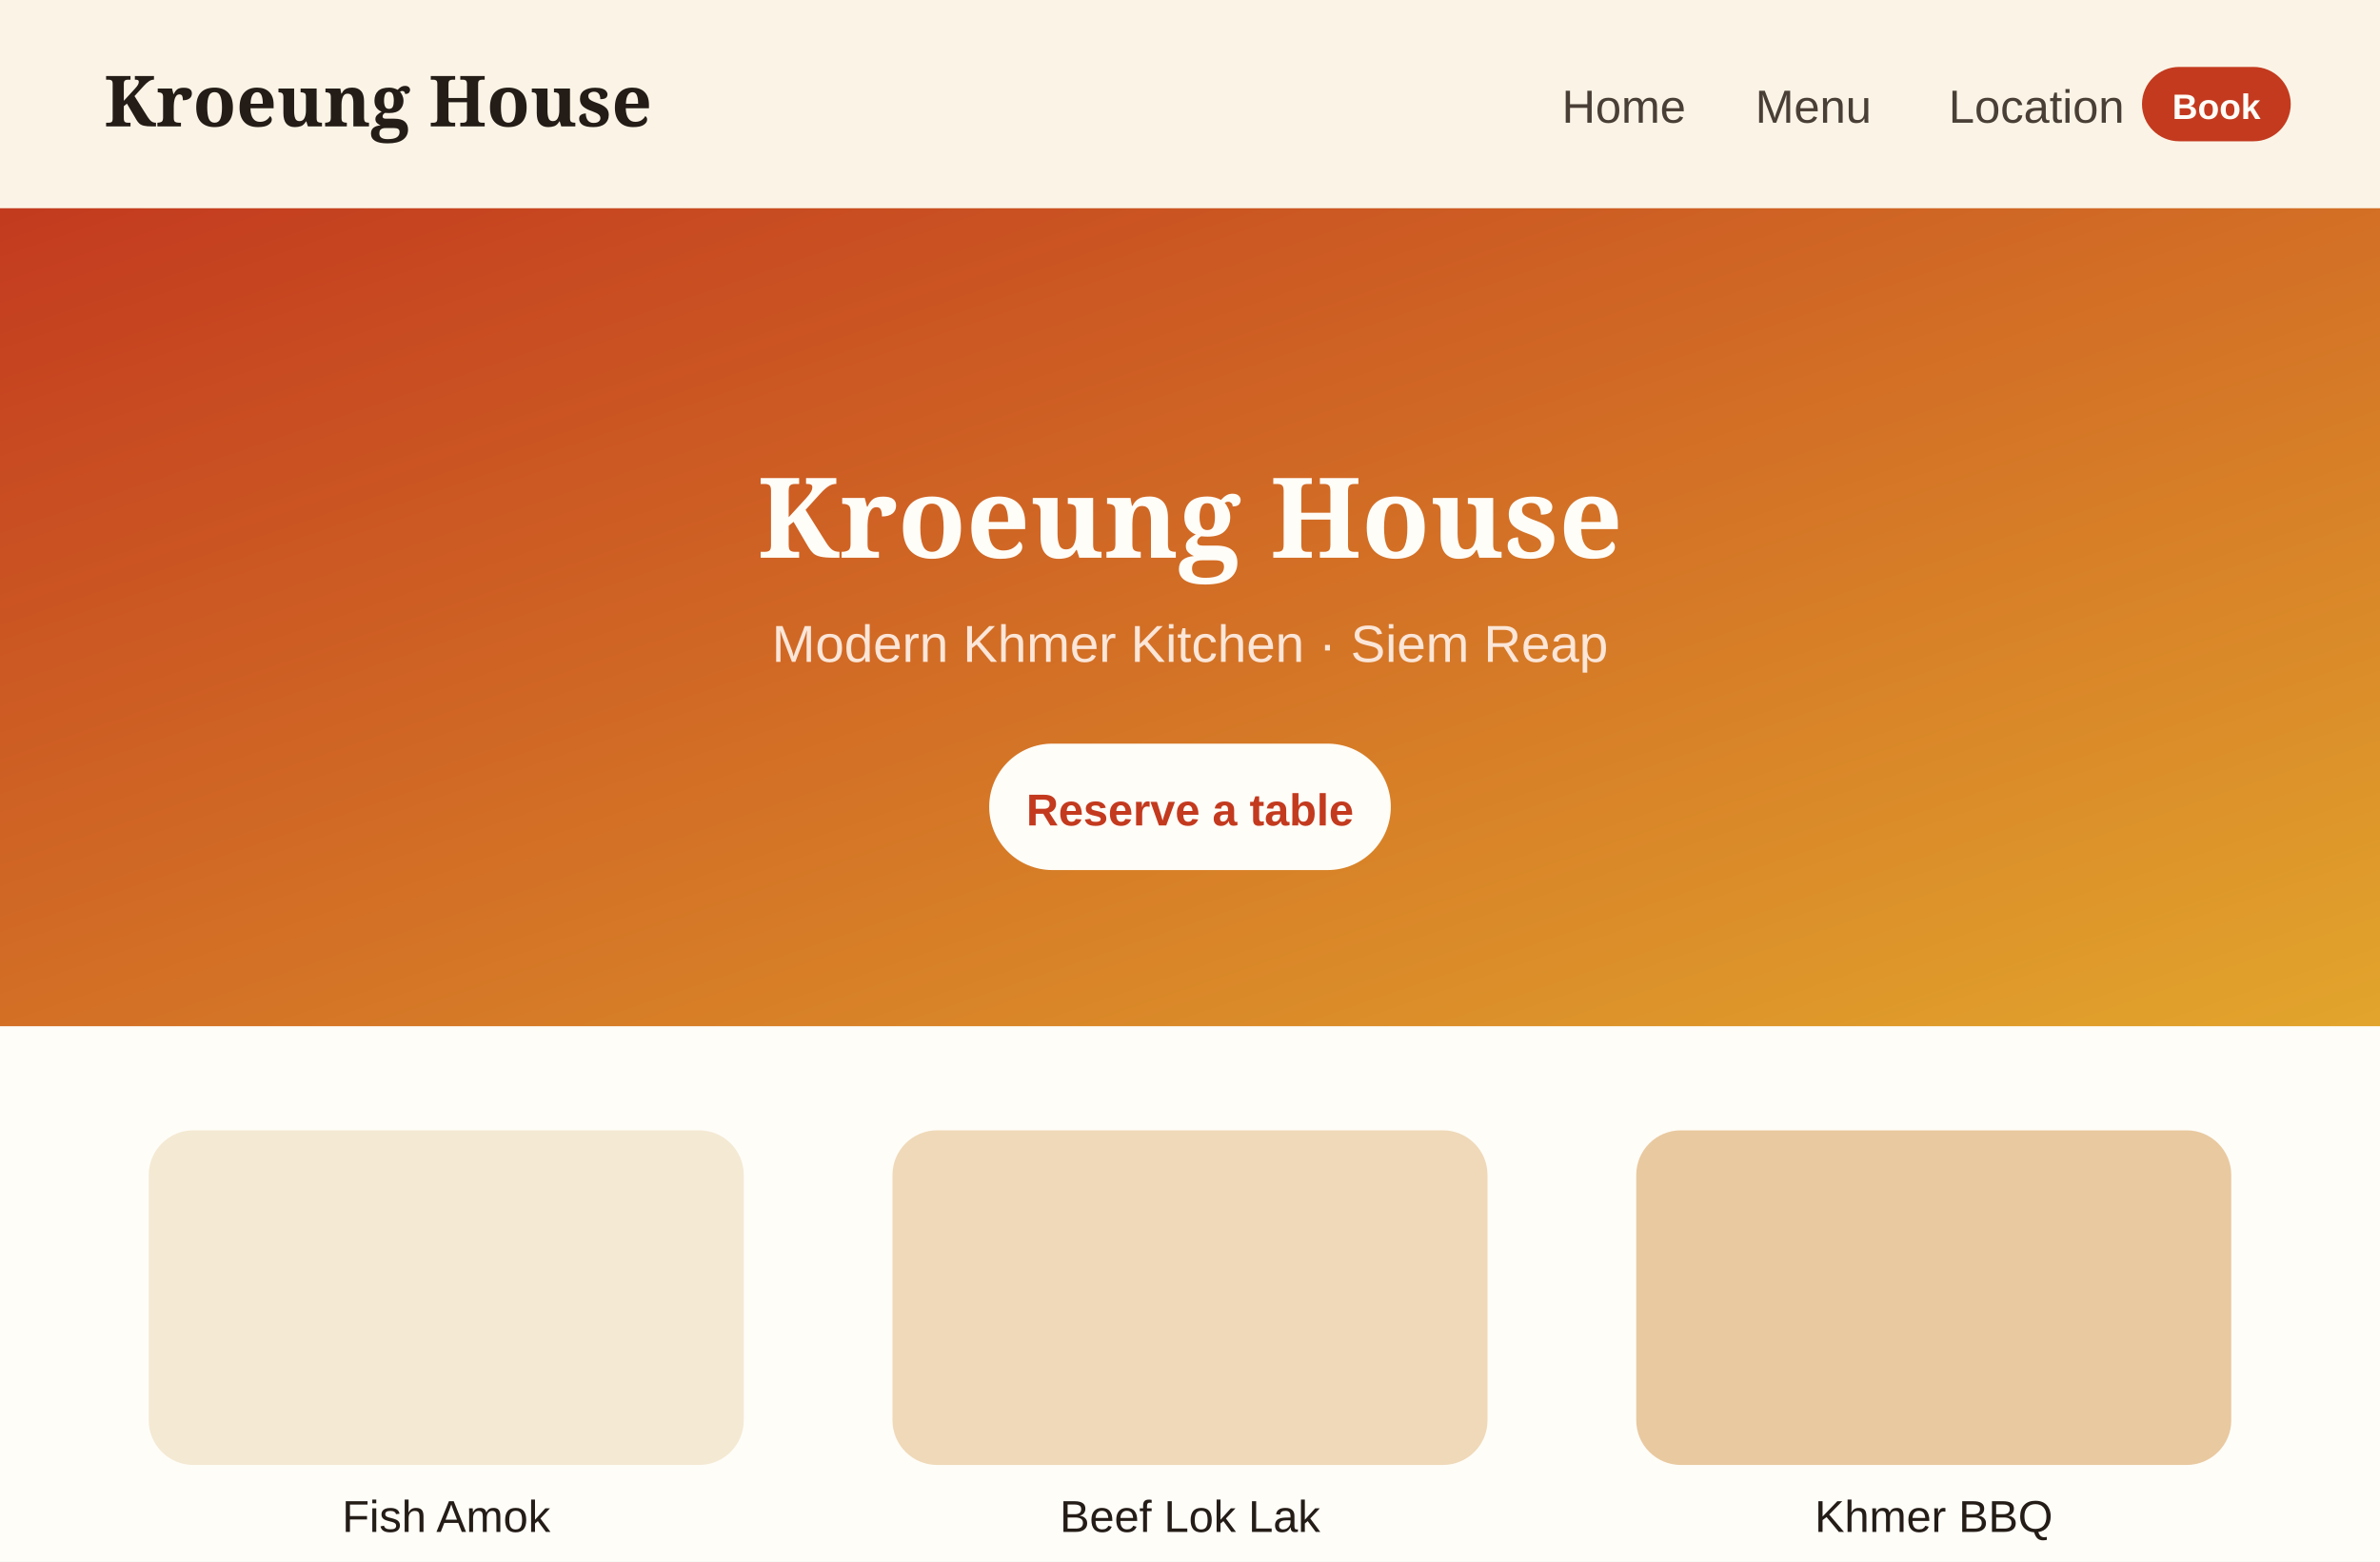
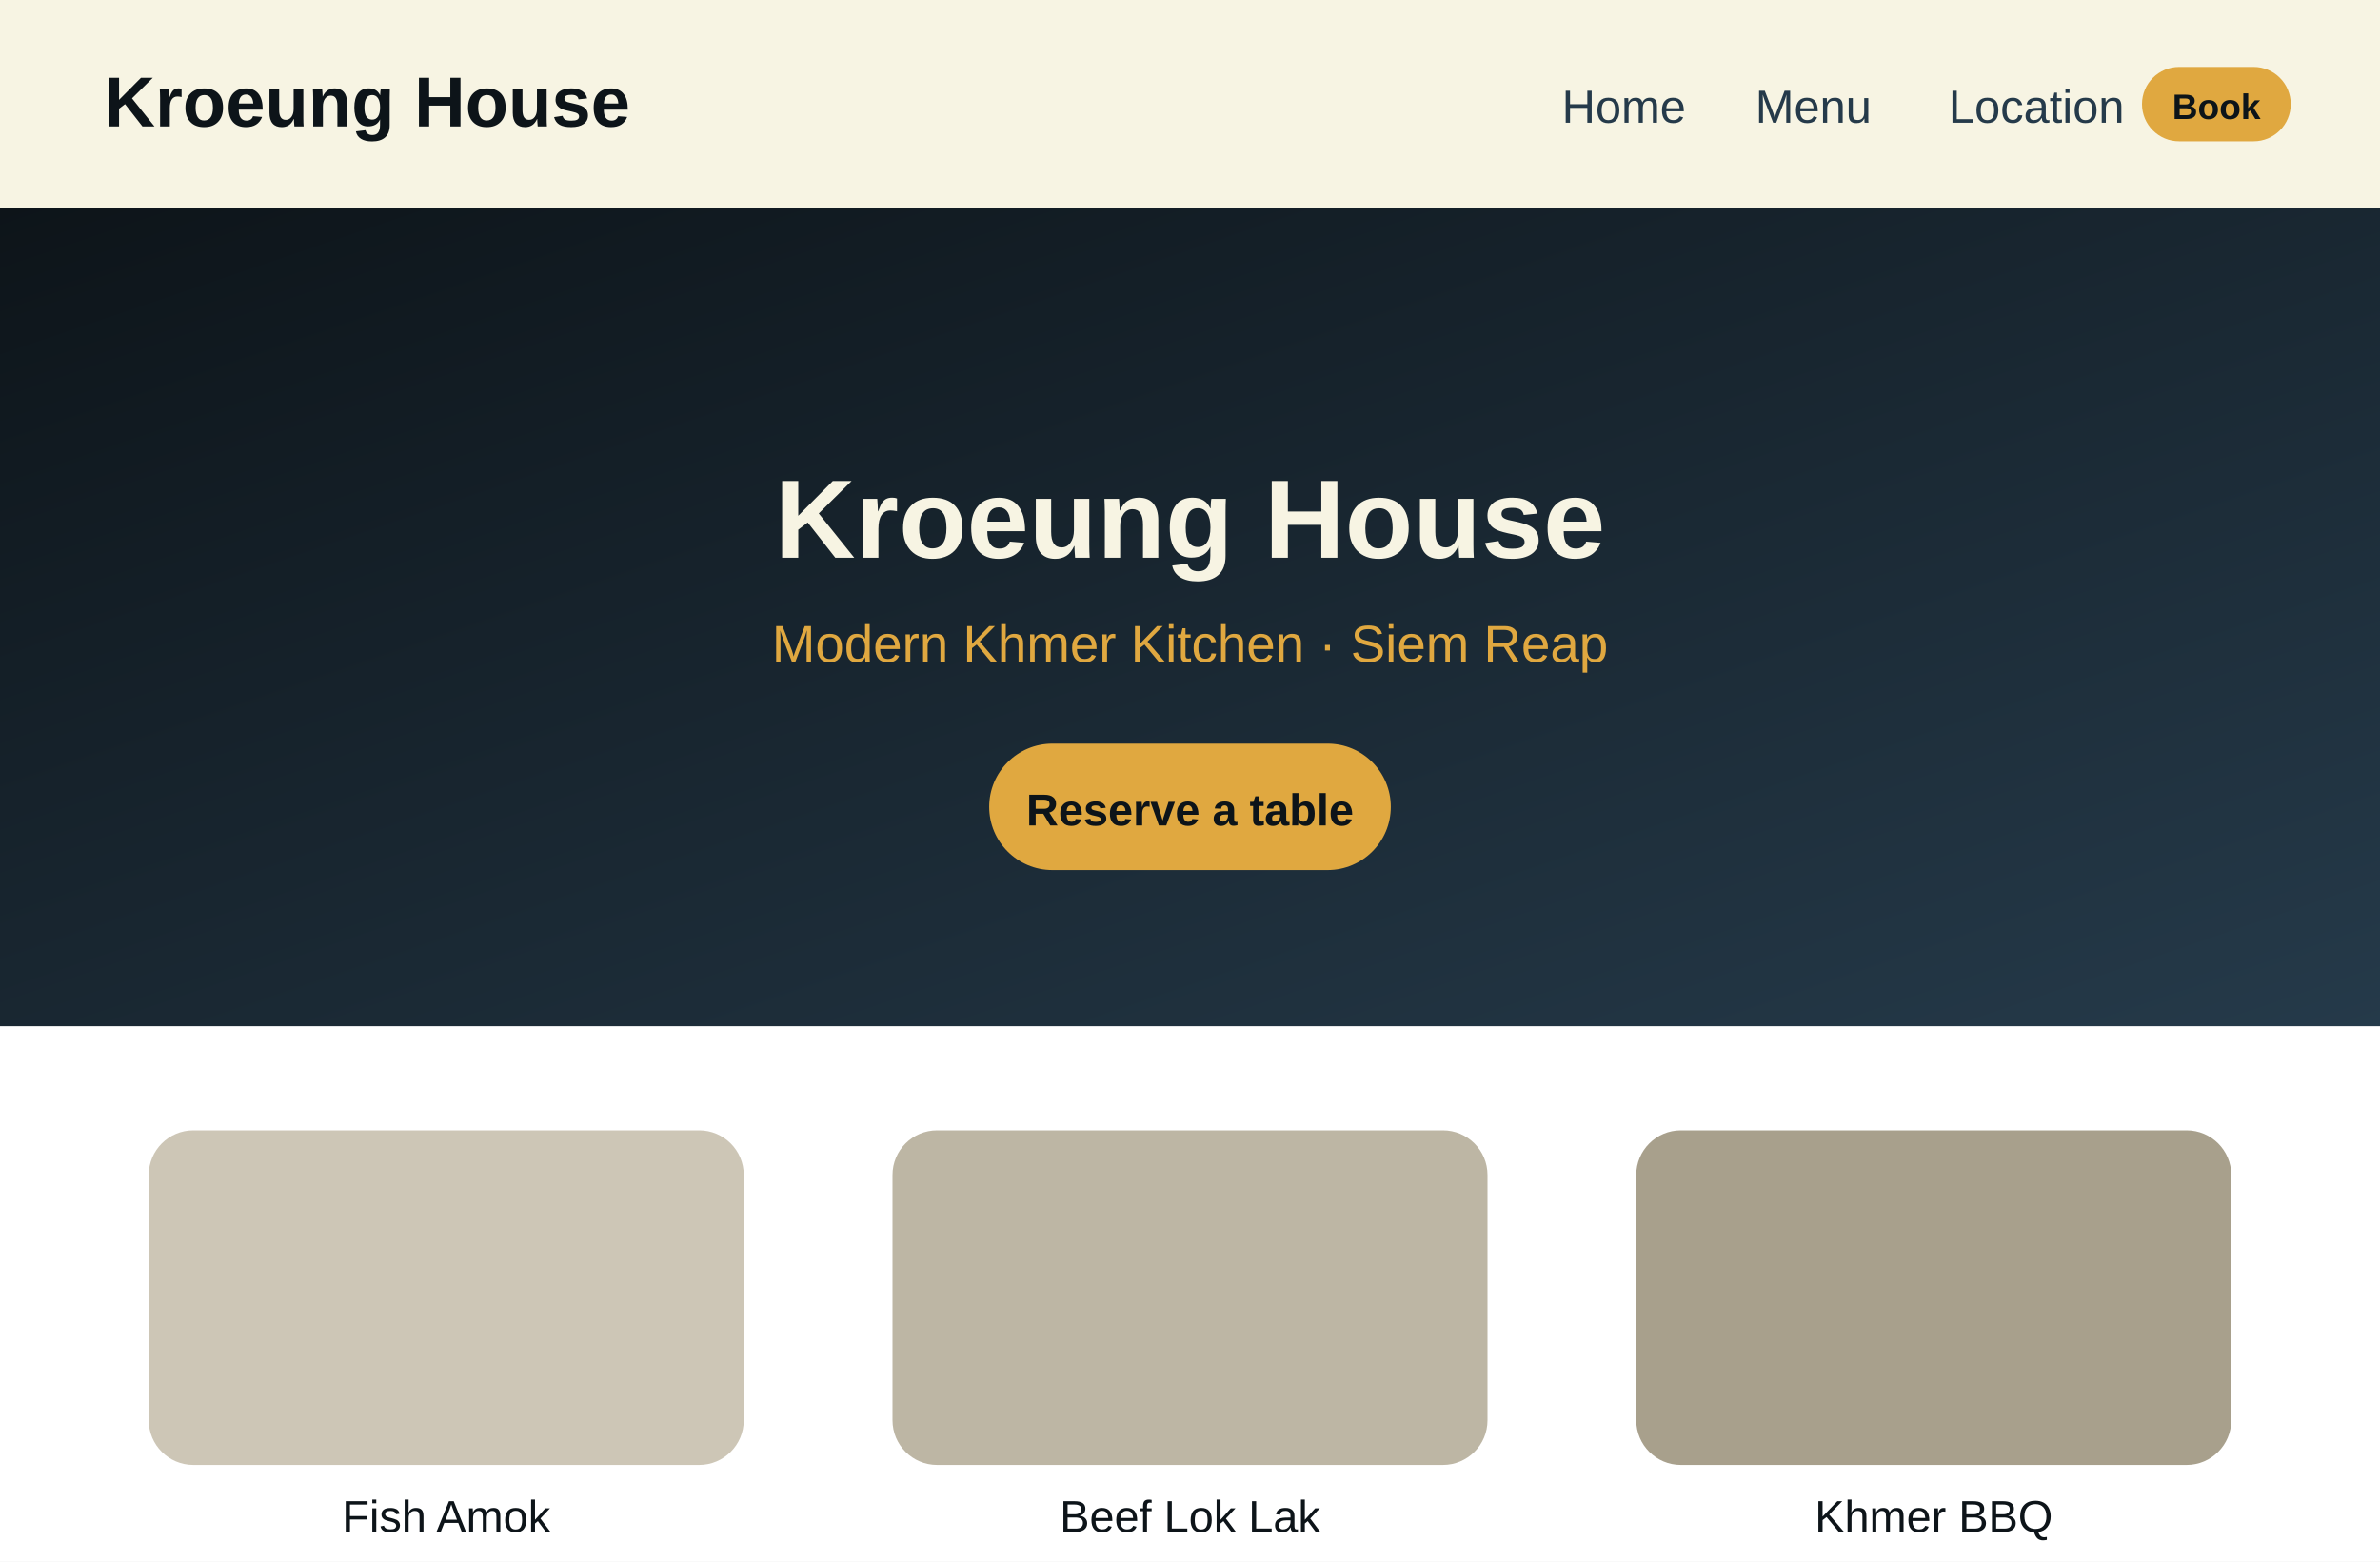
<svg xmlns="http://www.w3.org/2000/svg" viewBox="0 0 640 420" width="640" height="420" role="img" aria-labelledby="t2">
  <defs>
    <linearGradient id="live-grad" x1="0" y1="0" x2="1" y2="1">
-       <stop offset="0" stop-color="#c33a1f" />
-       <stop offset="1" stop-color="#e2a52c" />
+       <stop offset="0" stop-color="#0d1419" />
+       <stop offset="1" stop-color="#253a4a" />
    </linearGradient>
  </defs>
-   <rect width="640" height="420" fill="#fffdf8" />
-   <rect width="640" height="56" fill="#fbf4e6" />
-   <text x="28" y="34" font-family="Georgia, serif" font-size="19" font-weight="600" fill="#241c17">Kroeung House</text>
-   <text x="420" y="33" font-family="Arial, sans-serif" font-size="12.5" fill="#4a3f36">Home</text>
-   <text x="472" y="33" font-family="Arial, sans-serif" font-size="12.5" fill="#4a3f36">Menu</text>
-   <text x="524" y="33" font-family="Arial, sans-serif" font-size="12.5" fill="#4a3f36">Location</text>
-   <rect x="576" y="18" width="40" height="20" rx="10" fill="#c33a1f" />
-   <text x="596" y="32" text-anchor="middle" font-family="Arial, sans-serif" font-size="9.5" font-weight="700" fill="#fffdf8">Book</text>
+   <rect width="640" height="420" fill="#ffffff" />
+   <rect width="640" height="56" fill="#f7f4e3" />
+   <text x="28" y="34" font-family="Arial, sans-serif" font-size="19" font-weight="700" fill="#0d1419">Kroeung House</text>
+   <text x="420" y="33" font-family="Arial, sans-serif" font-size="12.5" fill="#253a4a">Home</text>
+   <text x="472" y="33" font-family="Arial, sans-serif" font-size="12.5" fill="#253a4a">Menu</text>
+   <text x="524" y="33" font-family="Arial, sans-serif" font-size="12.5" fill="#253a4a">Location</text>
+   <rect x="576" y="18" width="40" height="20" rx="10" fill="#e0a840" />
+   <text x="596" y="32" text-anchor="middle" font-family="Arial, sans-serif" font-size="9.5" font-weight="700" fill="#0d1419">Book</text>
  <rect x="0" y="56" width="640" height="220" fill="url(#live-grad)" />
-   <text x="320" y="150" text-anchor="middle" font-family="Georgia, serif" font-size="30" font-weight="600" fill="#fffdf8">Kroeung House</text>
-   <text x="320" y="178" text-anchor="middle" font-family="Arial, sans-serif" font-size="14" fill="#fbe6d8">Modern Khmer Kitchen · Siem Reap</text>
-   <rect x="266" y="200" width="108" height="34" rx="17" fill="#fffdf8" />
-   <text x="320" y="222" text-anchor="middle" font-family="Arial, sans-serif" font-size="12" font-weight="700" fill="#c33a1f">Reserve a table</text>
+   <text x="320" y="150" text-anchor="middle" font-family="Arial, sans-serif" font-size="30" font-weight="700" fill="#f7f4e3">Kroeung House</text>
+   <text x="320" y="178" text-anchor="middle" font-family="Arial, sans-serif" font-size="14" fill="#e0a840">Modern Khmer Kitchen · Siem Reap</text>
+   <rect x="266" y="200" width="108" height="34" rx="17" fill="#e0a840" />
+   <text x="320" y="222" text-anchor="middle" font-family="Arial, sans-serif" font-size="12" font-weight="700" fill="#0d1419">Reserve a table</text>
  <g>
-     <rect x="40" y="304" width="160" height="90" rx="12" fill="#f4e9d3" />
-     <rect x="240" y="304" width="160" height="90" rx="12" fill="#efd9b8" />
-     <rect x="440" y="304" width="160" height="90" rx="12" fill="#e9c9a0" />
-     <text x="120" y="412" text-anchor="middle" font-family="Arial, sans-serif" font-size="12" fill="#241c17">Fish Amok</text>
-     <text x="320" y="412" text-anchor="middle" font-family="Arial, sans-serif" font-size="12" fill="#241c17">Beef Lok Lak</text>
-     <text x="520" y="412" text-anchor="middle" font-family="Arial, sans-serif" font-size="12" fill="#241c17">Khmer BBQ</text>
+     <rect x="40" y="304" width="160" height="90" rx="12" fill="#cdc6b6" />
+     <rect x="240" y="304" width="160" height="90" rx="12" fill="#bdb6a4" />
+     <rect x="440" y="304" width="160" height="90" rx="12" fill="#a8a08c" />
+     <text x="120" y="412" text-anchor="middle" font-family="Arial, sans-serif" font-size="12" fill="#0d1419">Fish Amok</text>
+     <text x="320" y="412" text-anchor="middle" font-family="Arial, sans-serif" font-size="12" fill="#0d1419">Beef Lok Lak</text>
+     <text x="520" y="412" text-anchor="middle" font-family="Arial, sans-serif" font-size="12" fill="#0d1419">Khmer BBQ</text>
  </g>
</svg>
